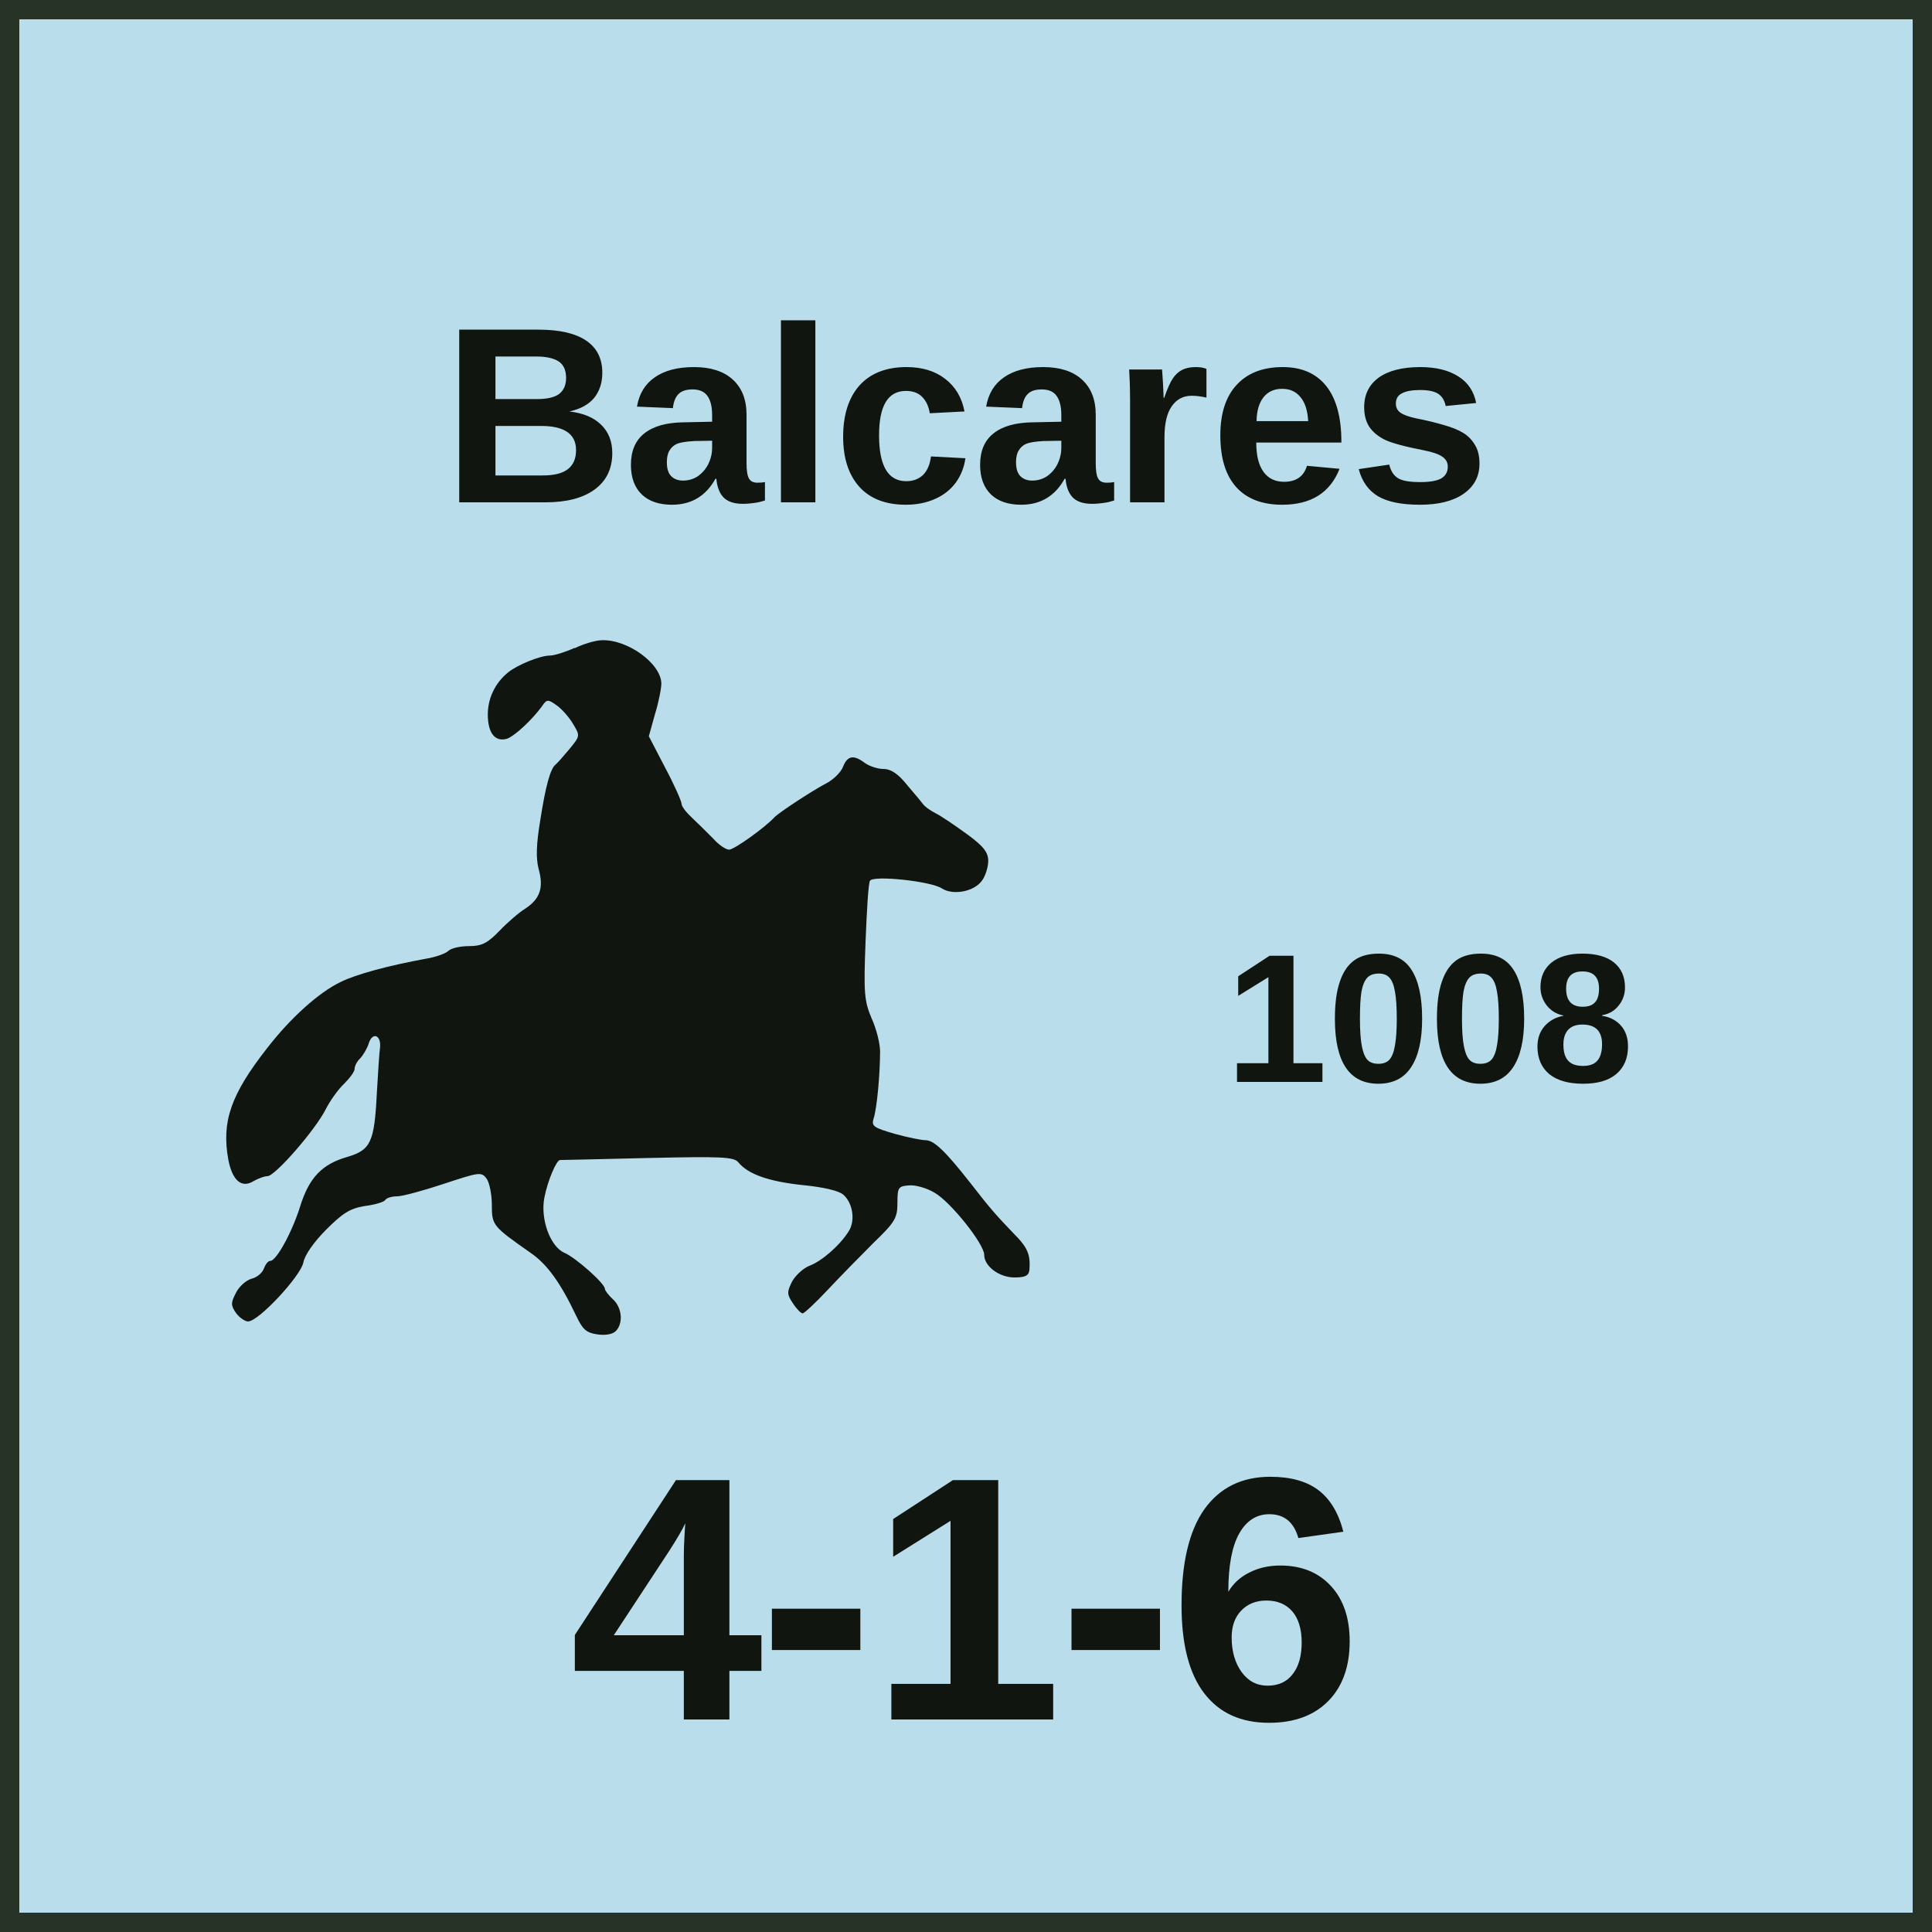
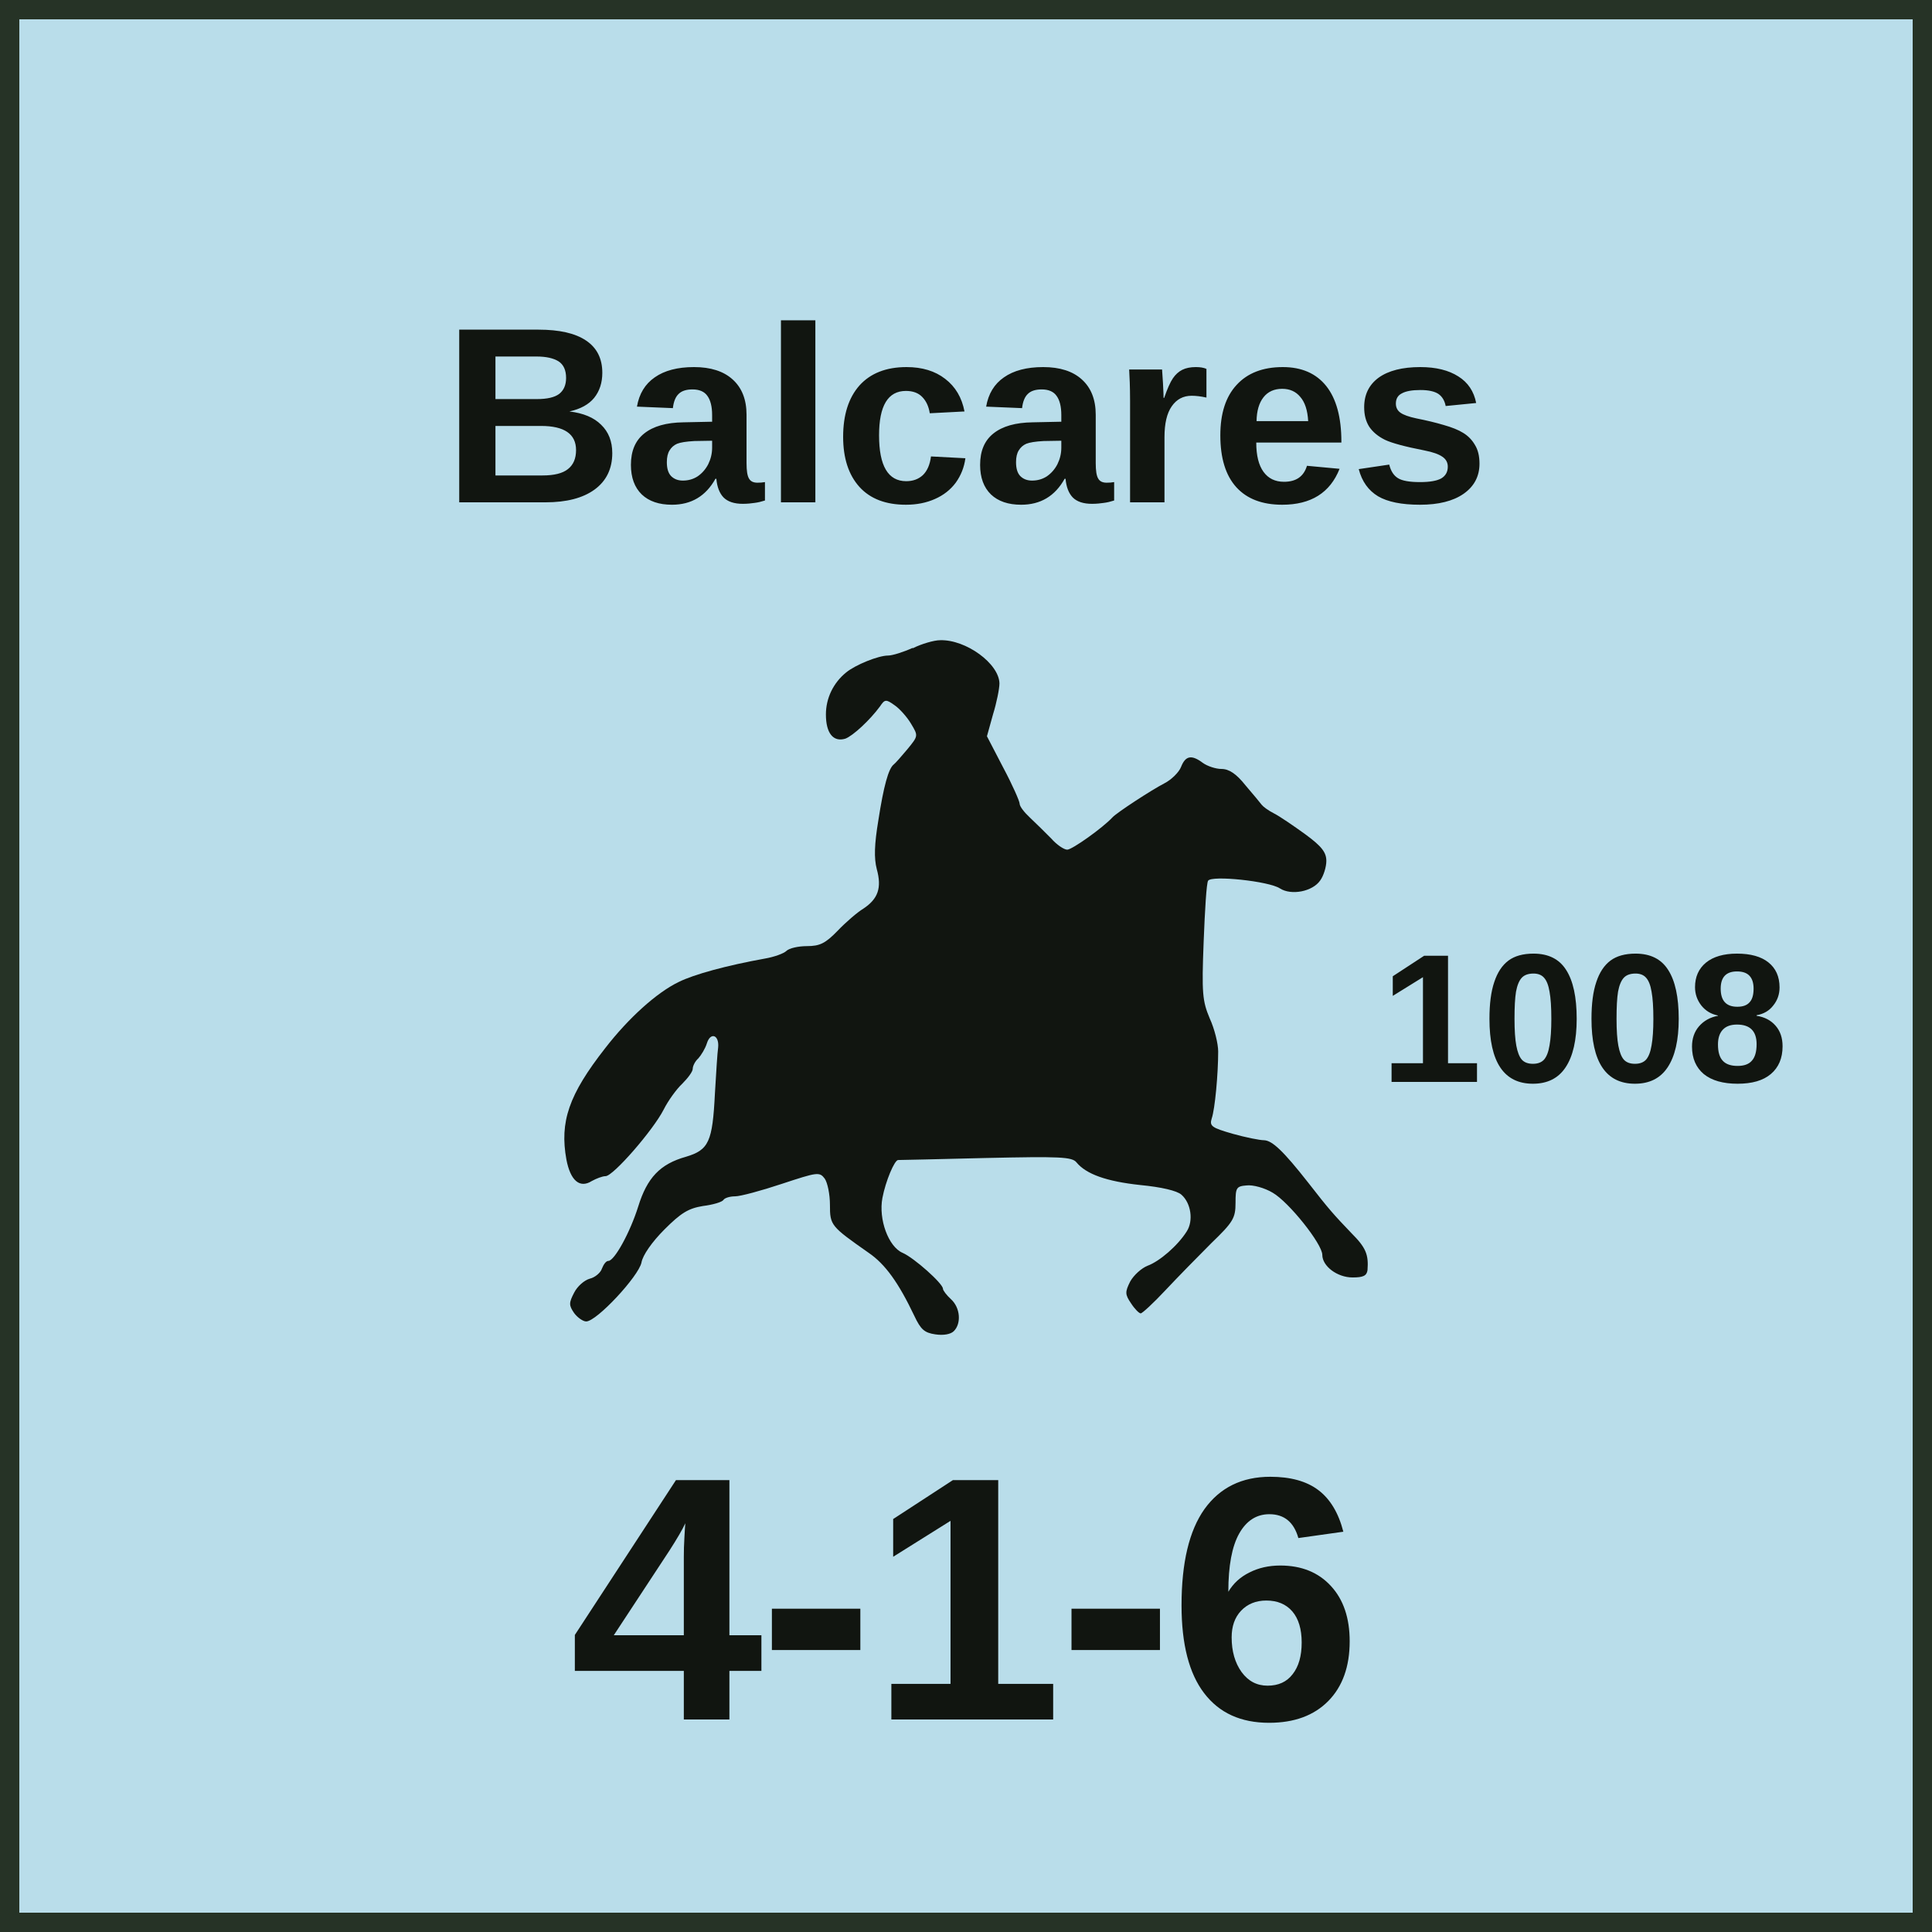
<svg xmlns="http://www.w3.org/2000/svg" width="100" height="100" viewBox="0 0 100 100" role="img" aria-labelledby="title desc">
  <style>
    text { fill: #111510; font-family: "Arial Narrow", "Helvetica Neue", Arial, sans-serif; }
    .name { font-weight: 700; text-anchor: middle; }
    .setup { font-size: 9.5px; font-weight: 700; text-anchor: middle; }
    .factors { font-size: 18px; font-weight: 800; text-anchor: middle; letter-spacing: -0.25px; }
    .turn { font-size: 17px; font-weight: 800; text-anchor: middle; }
  </style>
  <rect x="0.5" y="0.5" width="99" height="99" fill="#B9DDEA" stroke="#263326" stroke-width="1" />
  <text class="name" x="50" y="26" font-size="13">Balcares</text>
-   <svg x="10" y="31" width="47" height="42" viewBox="400 400 2250 1950" preserveAspectRatio="xMidYMid meet">
+   <svg x="27.5" y="31" width="47" height="42" viewBox="400 400 2250 1950" preserveAspectRatio="xMidYMid meet">
    <g transform="translate(0 2500) scale(1 -1)" fill="#111510">
      <path d="M1345 2009c-22-10-50-19-61-19-24 0-81-23-104-42-32-26-50-64-50-104 0-46 18-69 48-60 19 7 61 46 86 80 12 18 15 18 36 3 12-8 31-29 41-46 18-30 18-30-9-63-15-18-30-35-34-38-13-10-25-54-38-138-10-60-11-94-4-121 13-47 3-74-33-98-15-9-44-34-64-55-30-31-44-38-76-38-21 0-44-5-51-12-6-6-30-15-54-19-94-17-175-39-213-58-54-26-124-89-182-164-90-115-113-182-96-276 10-52 33-72 63-53 11 6 26 12 34 12 19 0 118 114 144 165 11 22 32 51 46 64 14 14 26 30 26 37 0 7 6 19 14 26 7 8 17 24 21 37 9 29 31 21 28-10-2-13-5-64-8-114-6-120-15-140-72-157-64-18-96-52-118-123-20-64-59-135-74-135-6 0-12-9-16-19-3-10-17-22-30-25-14-4-31-19-39-35-13-25-13-31 0-50 8-11 22-21 30-21 26 0 130 112 137 146 3 18 26 51 57 82 41 41 59 52 95 58 25 3 48 10 51 15 3 5 16 9 29 9 13 0 65 14 116 31 88 29 93 30 106 13 7-10 13-39 13-65 0-51 2-53 96-119 41-28 74-74 113-156 16-34 25-42 52-46 20-3 38 0 46 8 19 19 16 58-7 79-11 10-20 22-20 26 0 13-72 77-100 89-35 15-60 83-50 136 8 42 30 94 39 94 3 0 101 2 217 5 183 4 214 3 225-11 24-29 74-47 158-56 52-5 91-14 102-24 24-21 30-65 13-91-22-35-67-74-97-85-15-6-34-23-43-39-13-26-13-32 2-54 9-14 20-25 24-25 4 0 32 26 61 57 30 32 81 84 114 117 54 52 60 62 60 100 0 37 2 41 27 43 16 2 45-6 65-18 40-23 123-127 123-154 0-28 37-56 75-56 26 0 35 4 37 18 3 39-4 56-40 92-43 45-55 58-107 125-62 79-89 104-109 105-11 0-46 7-78 16-52 15-58 19-52 38 8 23 16 110 16 166 0 19-9 56-21 82-18 43-20 62-15 190 3 77 7 145 11 151 8 14 151-1 178-19 28-18 81-8 100 20 8 11 15 33 15 48 0 21-11 36-52 66-29 21-64 45-78 52-14 7-27 17-30 21-3 4-21 26-40 48-23 29-41 41-60 41-14 0-35 7-46 15-28 21-43 18-54-10-5-13-24-32-42-41-31-16-117-72-128-84-24-26-100-80-112-80-8 0-26 12-40 28-15 15-38 38-52 51-14 13-26 28-26 35 0 6-18 47-41 90l-40 77 15 54c9 29 16 64 16 77-1 49-83 109-147 107-15 0-46-9-68-20z" />
    </g>
  </svg>
-   <text class="setup" x="74" y="56">1008</text>
+   <text class="setup" x="82" y="56">1008</text>
  <text class="factors" x="50" y="89">4-1-6</text>
</svg>
